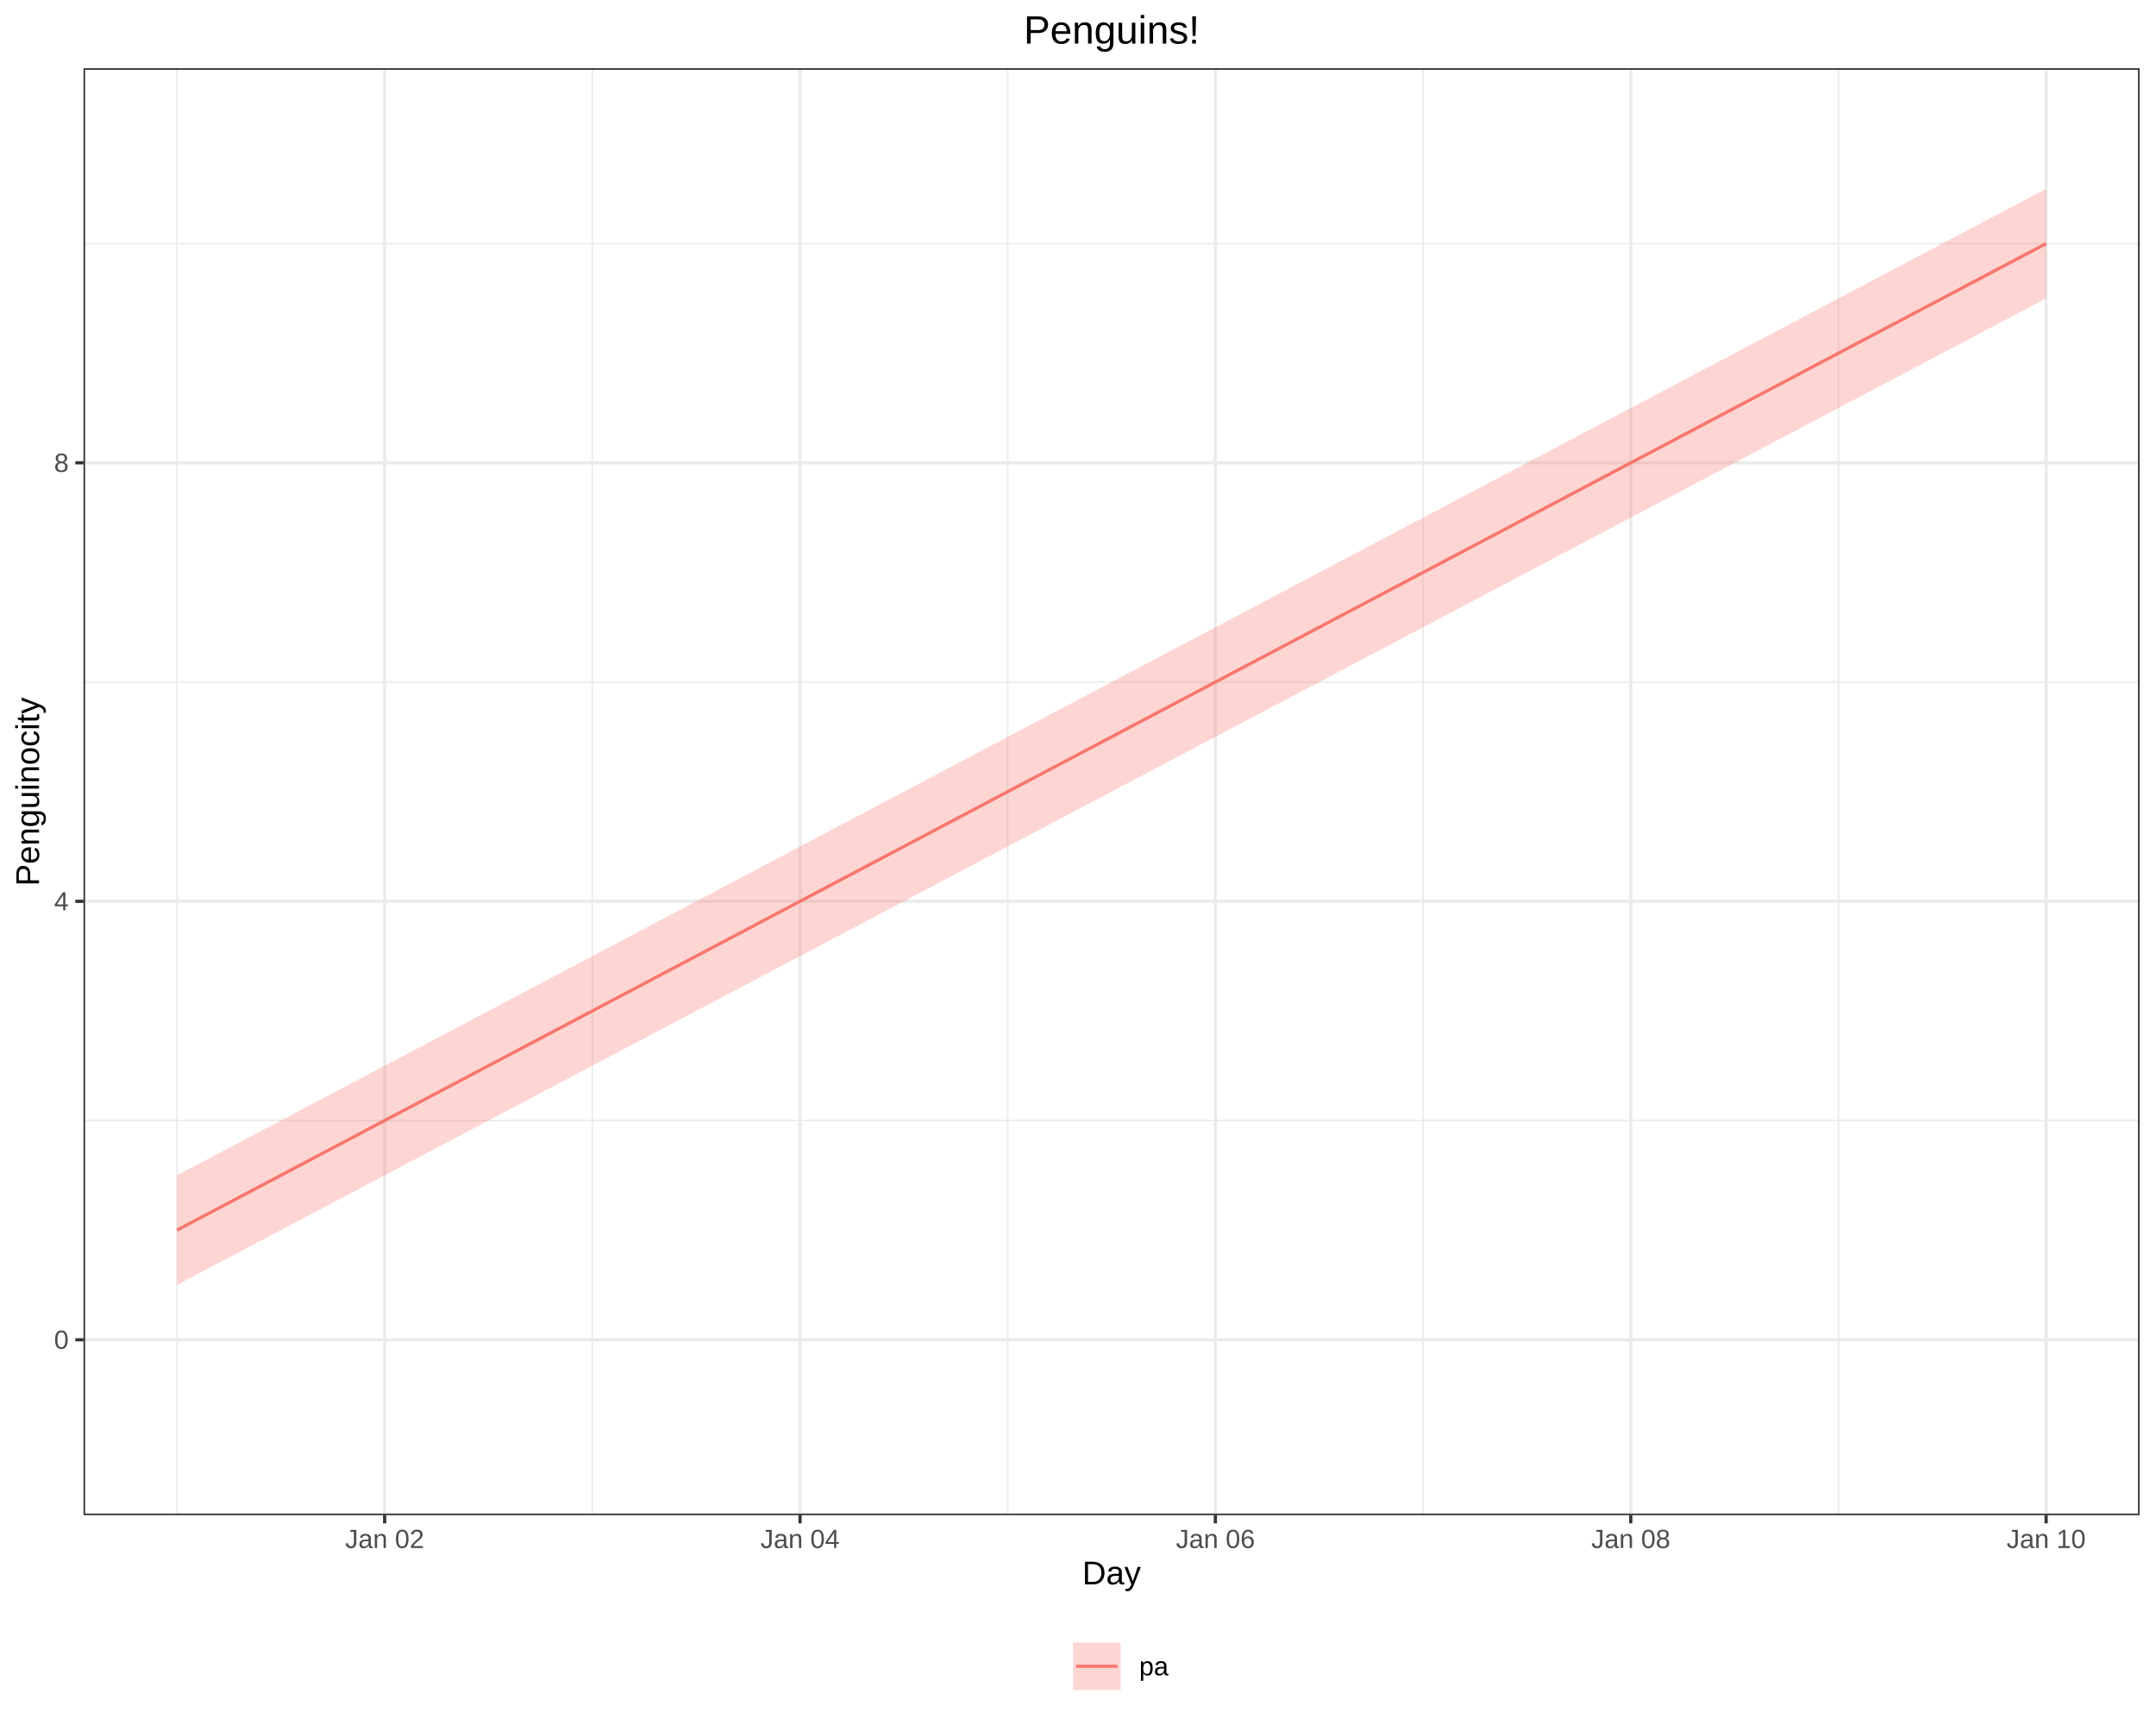
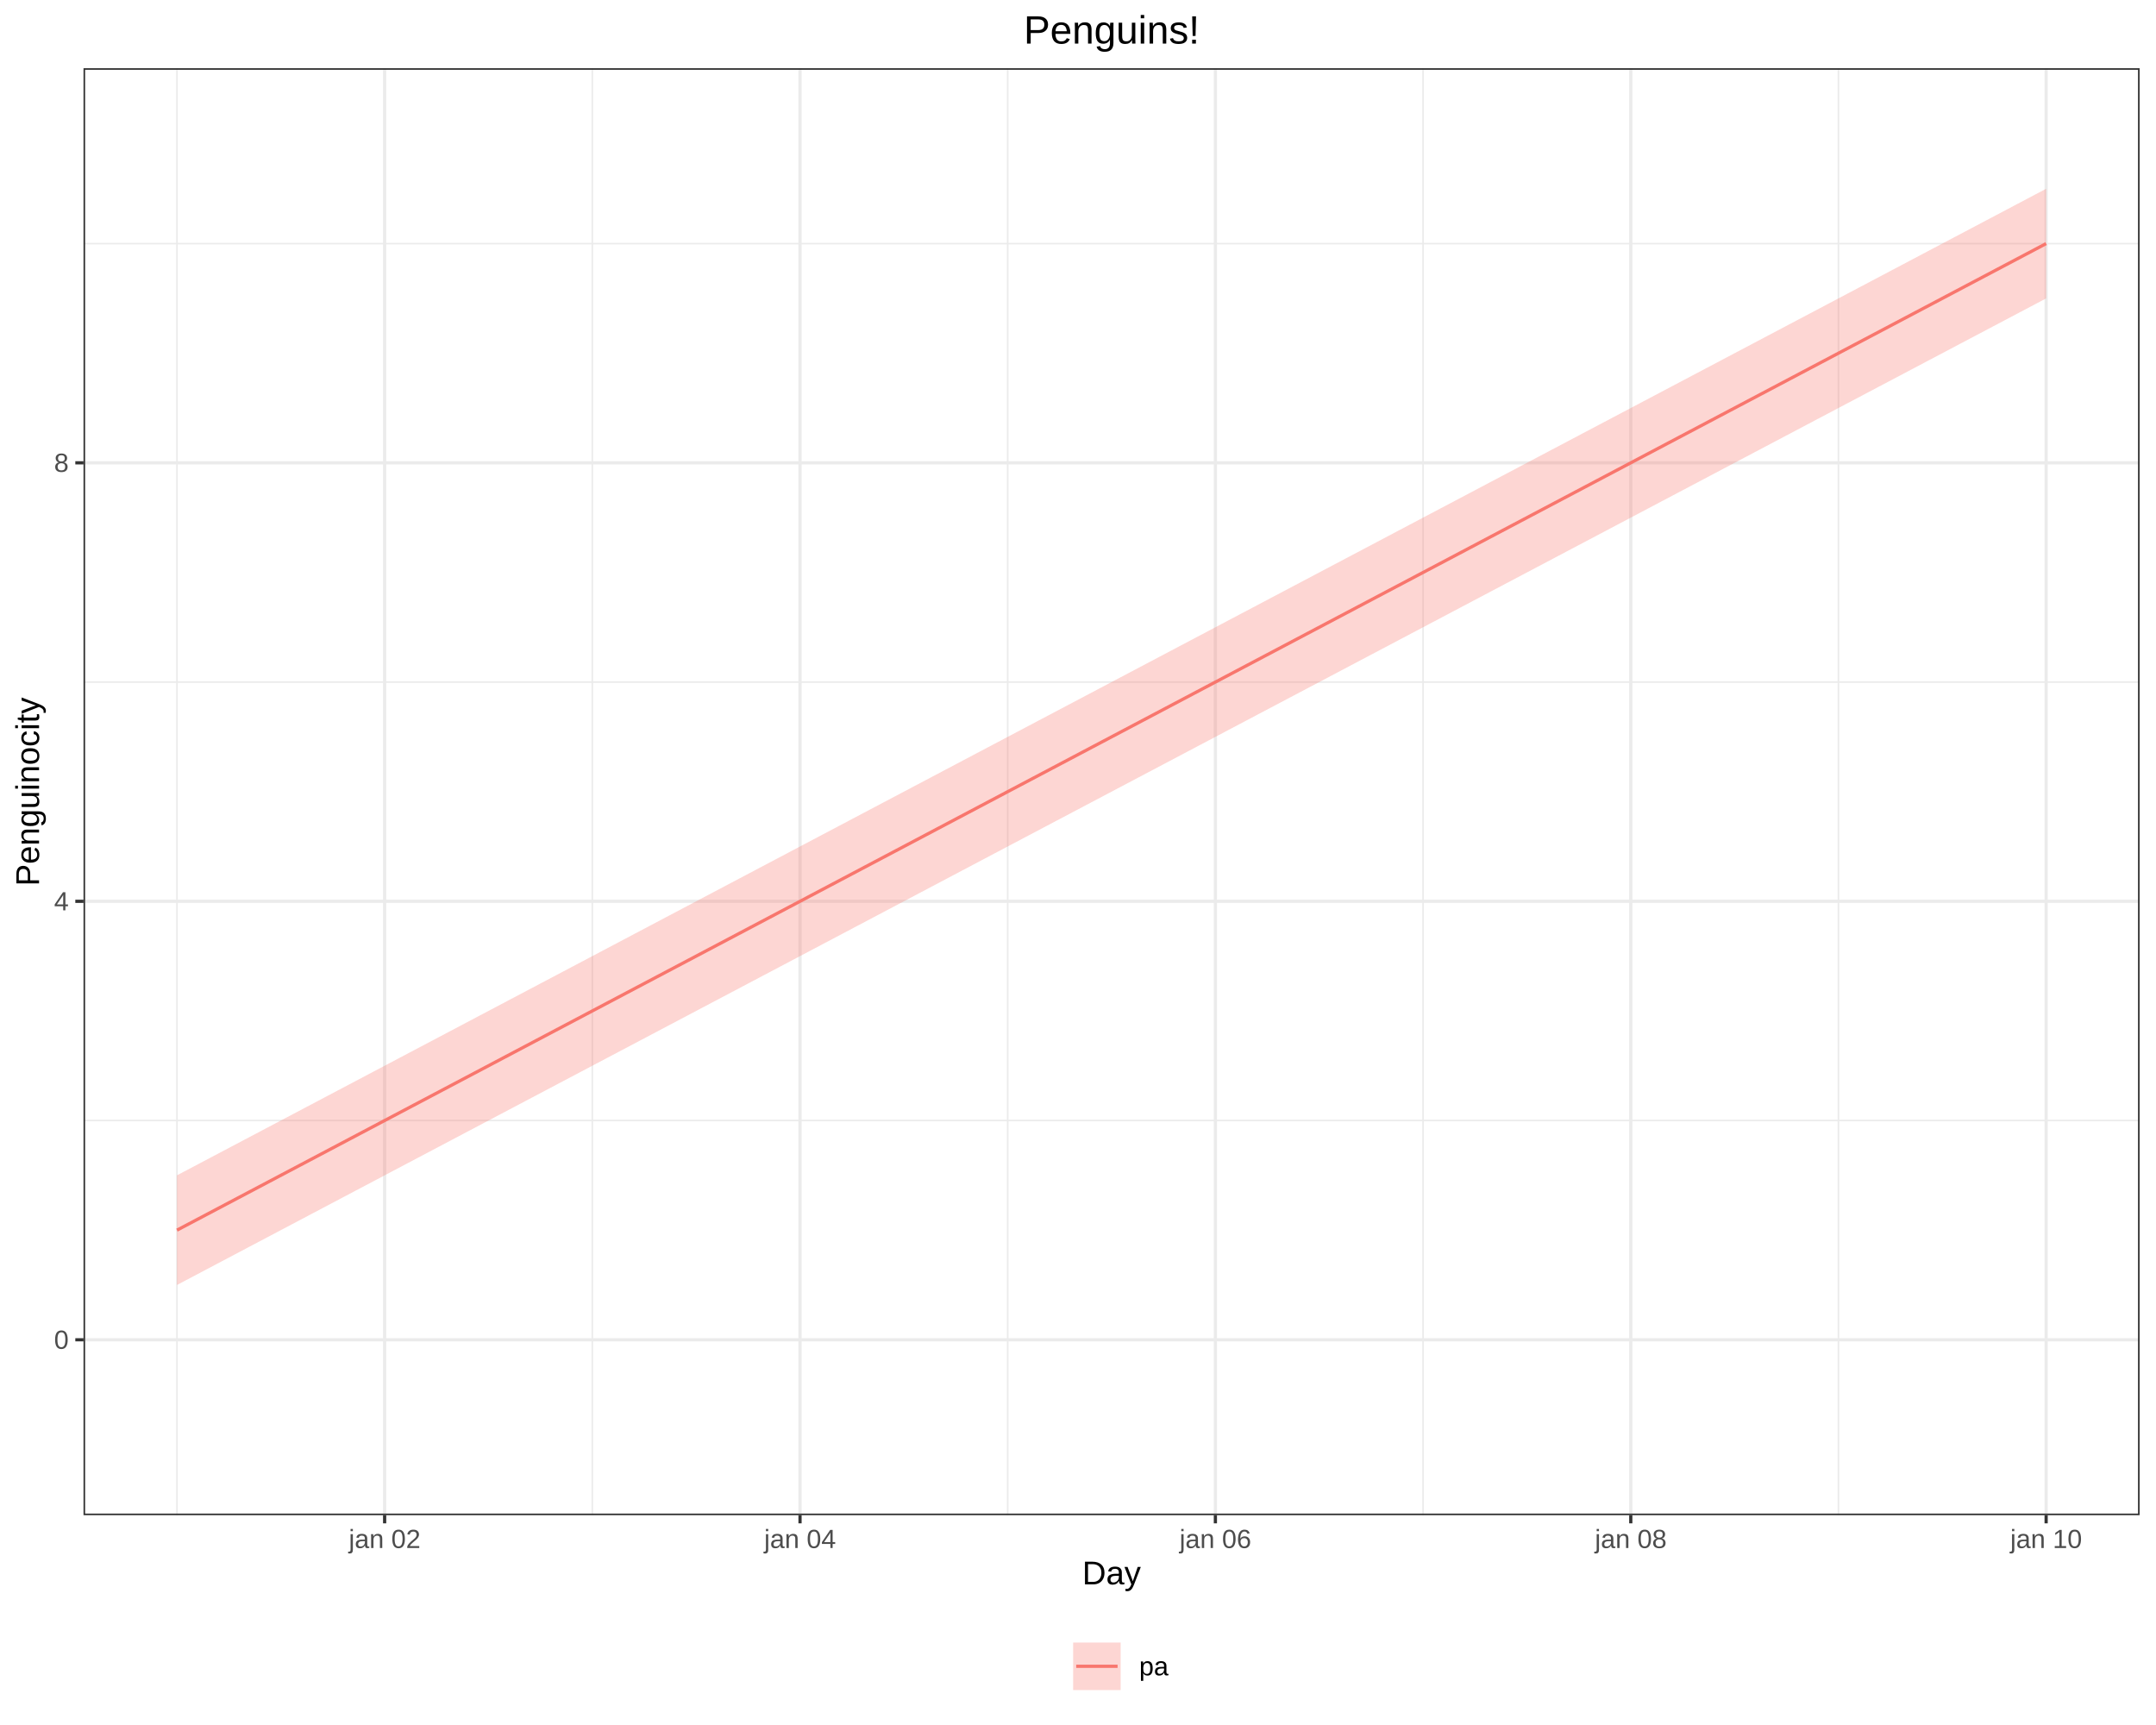
<svg xmlns="http://www.w3.org/2000/svg" viewBox="0 0 720.00 576.00">
  <defs>
    <style type="text/css">
    line, polyline, polygon, path, rect, circle {
      fill: none;
      stroke: #000000;
      stroke-linecap: round;
      stroke-linejoin: round;
      stroke-miterlimit: 10.00;
    }
  </style>
  </defs>
  <rect width="100%" height="100%" style="stroke: none; fill: #FFFFFF;" />
  <rect x="0.00" y="0.00" width="720.00" height="576.00" style="stroke-width: 1.07; stroke: #FFFFFF; fill: #FFFFFF;" />
  <defs>
    <clipPath id="cpMjcuODl8NzE0LjUyfDUwNS45M3wyMi43Nw==">
      <rect x="27.89" y="22.77" width="686.64" height="483.16" />
    </clipPath>
  </defs>
  <rect x="27.89" y="22.77" width="686.64" height="483.16" style="stroke-width: 1.07; stroke: none; fill: #FFFFFF;" clip-path="url(#cpMjcuODl8NzE0LjUyfDUwNS45M3wyMi43Nw==)" />
  <polyline points="27.89,374.16 714.52,374.16 " style="stroke-width: 0.53; stroke: #EBEBEB; stroke-linecap: butt;" clip-path="url(#cpMjcuODl8NzE0LjUyfDUwNS45M3wyMi43Nw==)" />
  <polyline points="27.89,227.75 714.52,227.75 " style="stroke-width: 0.53; stroke: #EBEBEB; stroke-linecap: butt;" clip-path="url(#cpMjcuODl8NzE0LjUyfDUwNS45M3wyMi43Nw==)" />
  <polyline points="27.89,81.34 714.52,81.34 " style="stroke-width: 0.53; stroke: #EBEBEB; stroke-linecap: butt;" clip-path="url(#cpMjcuODl8NzE0LjUyfDUwNS45M3wyMi43Nw==)" />
  <polyline points="59.10,505.93 59.10,22.77 " style="stroke-width: 0.53; stroke: #EBEBEB; stroke-linecap: butt;" clip-path="url(#cpMjcuODl8NzE0LjUyfDUwNS45M3wyMi43Nw==)" />
  <polyline points="197.81,505.93 197.81,22.77 " style="stroke-width: 0.53; stroke: #EBEBEB; stroke-linecap: butt;" clip-path="url(#cpMjcuODl8NzE0LjUyfDUwNS45M3wyMi43Nw==)" />
  <polyline points="336.52,505.93 336.52,22.77 " style="stroke-width: 0.53; stroke: #EBEBEB; stroke-linecap: butt;" clip-path="url(#cpMjcuODl8NzE0LjUyfDUwNS45M3wyMi43Nw==)" />
  <polyline points="475.24,505.93 475.24,22.77 " style="stroke-width: 0.53; stroke: #EBEBEB; stroke-linecap: butt;" clip-path="url(#cpMjcuODl8NzE0LjUyfDUwNS45M3wyMi43Nw==)" />
  <polyline points="613.95,505.93 613.95,22.77 " style="stroke-width: 0.53; stroke: #EBEBEB; stroke-linecap: butt;" clip-path="url(#cpMjcuODl8NzE0LjUyfDUwNS45M3wyMi43Nw==)" />
  <polyline points="27.89,447.37 714.52,447.37 " style="stroke-width: 1.07; stroke: #EBEBEB; stroke-linecap: butt;" clip-path="url(#cpMjcuODl8NzE0LjUyfDUwNS45M3wyMi43Nw==)" />
  <polyline points="27.89,300.96 714.52,300.96 " style="stroke-width: 1.07; stroke: #EBEBEB; stroke-linecap: butt;" clip-path="url(#cpMjcuODl8NzE0LjUyfDUwNS45M3wyMi43Nw==)" />
  <polyline points="27.89,154.54 714.52,154.54 " style="stroke-width: 1.07; stroke: #EBEBEB; stroke-linecap: butt;" clip-path="url(#cpMjcuODl8NzE0LjUyfDUwNS45M3wyMi43Nw==)" />
  <polyline points="128.45,505.93 128.45,22.77 " style="stroke-width: 1.07; stroke: #EBEBEB; stroke-linecap: butt;" clip-path="url(#cpMjcuODl8NzE0LjUyfDUwNS45M3wyMi43Nw==)" />
  <polyline points="267.17,505.93 267.17,22.77 " style="stroke-width: 1.07; stroke: #EBEBEB; stroke-linecap: butt;" clip-path="url(#cpMjcuODl8NzE0LjUyfDUwNS45M3wyMi43Nw==)" />
  <polyline points="405.88,505.93 405.88,22.77 " style="stroke-width: 1.07; stroke: #EBEBEB; stroke-linecap: butt;" clip-path="url(#cpMjcuODl8NzE0LjUyfDUwNS45M3wyMi43Nw==)" />
  <polyline points="544.60,505.93 544.60,22.77 " style="stroke-width: 1.07; stroke: #EBEBEB; stroke-linecap: butt;" clip-path="url(#cpMjcuODl8NzE0LjUyfDUwNS45M3wyMi43Nw==)" />
  <polyline points="683.31,505.93 683.31,22.77 " style="stroke-width: 1.07; stroke: #EBEBEB; stroke-linecap: butt;" clip-path="url(#cpMjcuODl8NzE0LjUyfDUwNS45M3wyMi43Nw==)" />
  <polyline points="59.10,410.76 128.45,374.16 197.81,337.56 267.17,300.96 336.52,264.35 405.88,227.75 475.24,191.15 544.60,154.54 613.95,117.94 683.31,81.34 " style="stroke-width: 1.07; stroke: #F8766D; stroke-linecap: butt;" clip-path="url(#cpMjcuODl8NzE0LjUyfDUwNS45M3wyMi43Nw==)" />
  <polygon points="59.10,392.46 128.45,355.86 197.81,319.26 267.17,282.65 336.52,246.05 405.88,209.45 475.24,172.84 544.60,136.24 613.95,99.64 683.31,63.03 683.31,99.64 613.95,136.24 544.60,172.84 475.24,209.45 405.88,246.05 336.52,282.65 267.17,319.26 197.81,355.86 128.45,392.46 59.10,429.07 " style="stroke-width: 0.00; stroke: none; fill: #F8766D; fill-opacity: 0.30;" clip-path="url(#cpMjcuODl8NzE0LjUyfDUwNS45M3wyMi43Nw==)" />
  <polyline points="59.10,392.46 128.45,355.86 197.81,319.26 267.17,282.65 336.52,246.05 405.88,209.45 475.24,172.84 544.60,136.24 613.95,99.64 683.31,63.03 " style="stroke-width: 1.07; stroke: none;" clip-path="url(#cpMjcuODl8NzE0LjUyfDUwNS45M3wyMi43Nw==)" />
  <polyline points="683.31,99.64 613.95,136.24 544.60,172.84 475.24,209.45 405.88,246.05 336.52,282.65 267.17,319.26 197.81,355.86 128.45,392.46 59.10,429.07 " style="stroke-width: 1.07; stroke: none;" clip-path="url(#cpMjcuODl8NzE0LjUyfDUwNS45M3wyMi43Nw==)" />
  <rect x="27.89" y="22.77" width="686.64" height="483.16" style="stroke-width: 1.07; stroke: #333333;" clip-path="url(#cpMjcuODl8NzE0LjUyfDUwNS45M3wyMi43Nw==)" />
  <defs>
    <clipPath id="cpMC4wMHw3MjAuMDB8NTc2LjAwfDAuMDA=">
      <rect x="0.00" y="0.00" width="720.00" height="576.00" />
    </clipPath>
  </defs>
  <g clip-path="url(#cpMC4wMHw3MjAuMDB8NTc2LjAwfDAuMDA=)">
    <text x="18.06" y="450.39" style="font-size: 8.80px; fill: #4D4D4D; font-family: Liberation Sans;" textLength="4.89px" lengthAdjust="spacingAndGlyphs">0</text>
  </g>
  <g clip-path="url(#cpMC4wMHw3MjAuMDB8NTc2LjAwfDAuMDA=)">
    <text x="18.06" y="303.98" style="font-size: 8.80px; fill: #4D4D4D; font-family: Liberation Sans;" textLength="4.89px" lengthAdjust="spacingAndGlyphs">4</text>
  </g>
  <g clip-path="url(#cpMC4wMHw3MjAuMDB8NTc2LjAwfDAuMDA=)">
    <text x="18.06" y="157.57" style="font-size: 8.80px; fill: #4D4D4D; font-family: Liberation Sans;" textLength="4.89px" lengthAdjust="spacingAndGlyphs">8</text>
  </g>
  <polyline points="25.15,447.37 27.89,447.37 " style="stroke-width: 1.07; stroke: #333333; stroke-linecap: butt;" clip-path="url(#cpMC4wMHw3MjAuMDB8NTc2LjAwfDAuMDA=)" />
  <polyline points="25.15,300.96 27.89,300.96 " style="stroke-width: 1.07; stroke: #333333; stroke-linecap: butt;" clip-path="url(#cpMC4wMHw3MjAuMDB8NTc2LjAwfDAuMDA=)" />
  <polyline points="25.15,154.54 27.89,154.54 " style="stroke-width: 1.07; stroke: #333333; stroke-linecap: butt;" clip-path="url(#cpMC4wMHw3MjAuMDB8NTc2LjAwfDAuMDA=)" />
  <polyline points="128.45,508.67 128.45,505.93 " style="stroke-width: 1.07; stroke: #333333; stroke-linecap: butt;" clip-path="url(#cpMC4wMHw3MjAuMDB8NTc2LjAwfDAuMDA=)" />
  <polyline points="267.17,508.67 267.17,505.93 " style="stroke-width: 1.07; stroke: #333333; stroke-linecap: butt;" clip-path="url(#cpMC4wMHw3MjAuMDB8NTc2LjAwfDAuMDA=)" />
  <polyline points="405.88,508.67 405.88,505.93 " style="stroke-width: 1.07; stroke: #333333; stroke-linecap: butt;" clip-path="url(#cpMC4wMHw3MjAuMDB8NTc2LjAwfDAuMDA=)" />
  <polyline points="544.60,508.67 544.60,505.93 " style="stroke-width: 1.07; stroke: #333333; stroke-linecap: butt;" clip-path="url(#cpMC4wMHw3MjAuMDB8NTc2LjAwfDAuMDA=)" />
  <polyline points="683.31,508.67 683.31,505.93 " style="stroke-width: 1.07; stroke: #333333; stroke-linecap: butt;" clip-path="url(#cpMC4wMHw3MjAuMDB8NTc2LjAwfDAuMDA=)" />
  <g clip-path="url(#cpMC4wMHw3MjAuMDB8NTc2LjAwfDAuMDA=)">
-     <text x="115.25" y="516.91" style="font-size: 8.80px; fill: #4D4D4D; font-family: Liberation Sans;" textLength="26.41px" lengthAdjust="spacingAndGlyphs">Jan 02</text>
+     <text x="116.48" y="516.91" style="font-size: 8.80px; fill: #4D4D4D; font-family: Liberation Sans;" textLength="23.95px" lengthAdjust="spacingAndGlyphs">jan 02</text>
  </g>
  <g clip-path="url(#cpMC4wMHw3MjAuMDB8NTc2LjAwfDAuMDA=)">
-     <text x="253.96" y="516.91" style="font-size: 8.80px; fill: #4D4D4D; font-family: Liberation Sans;" textLength="26.41px" lengthAdjust="spacingAndGlyphs">Jan 04</text>
+     <text x="255.19" y="516.91" style="font-size: 8.80px; fill: #4D4D4D; font-family: Liberation Sans;" textLength="23.95px" lengthAdjust="spacingAndGlyphs">jan 04</text>
  </g>
  <g clip-path="url(#cpMC4wMHw3MjAuMDB8NTc2LjAwfDAuMDA=)">
-     <text x="392.68" y="516.91" style="font-size: 8.80px; fill: #4D4D4D; font-family: Liberation Sans;" textLength="26.41px" lengthAdjust="spacingAndGlyphs">Jan 06</text>
+     <text x="393.90" y="516.91" style="font-size: 8.80px; fill: #4D4D4D; font-family: Liberation Sans;" textLength="23.95px" lengthAdjust="spacingAndGlyphs">jan 06</text>
  </g>
  <g clip-path="url(#cpMC4wMHw3MjAuMDB8NTc2LjAwfDAuMDA=)">
-     <text x="531.39" y="516.91" style="font-size: 8.80px; fill: #4D4D4D; font-family: Liberation Sans;" textLength="26.41px" lengthAdjust="spacingAndGlyphs">Jan 08</text>
+     <text x="532.62" y="516.91" style="font-size: 8.80px; fill: #4D4D4D; font-family: Liberation Sans;" textLength="23.95px" lengthAdjust="spacingAndGlyphs">jan 08</text>
  </g>
  <g clip-path="url(#cpMC4wMHw3MjAuMDB8NTc2LjAwfDAuMDA=)">
-     <text x="670.11" y="516.91" style="font-size: 8.80px; fill: #4D4D4D; font-family: Liberation Sans;" textLength="26.41px" lengthAdjust="spacingAndGlyphs">Jan 10</text>
+     <text x="671.33" y="516.91" style="font-size: 8.80px; fill: #4D4D4D; font-family: Liberation Sans;" textLength="23.95px" lengthAdjust="spacingAndGlyphs">jan 10</text>
  </g>
  <g clip-path="url(#cpMC4wMHw3MjAuMDB8NTc2LjAwfDAuMDA=)">
    <text x="361.42" y="529.04" style="font-size: 11.00px; font-family: Liberation Sans;" textLength="19.56px" lengthAdjust="spacingAndGlyphs">Day</text>
  </g>
  <g clip-path="url(#cpMC4wMHw3MjAuMDB8NTc2LjAwfDAuMDA=)">
    <text transform="translate(13.04,295.87) rotate(-90)" style="font-size: 11.00px; font-family: Liberation Sans;" textLength="63.03px" lengthAdjust="spacingAndGlyphs">Penguinocity</text>
  </g>
  <rect x="346.71" y="542.28" width="48.98" height="28.24" style="stroke-width: 1.07; stroke: none; fill: #FFFFFF;" clip-path="url(#cpMC4wMHw3MjAuMDB8NTc2LjAwfDAuMDA=)" />
  <rect x="357.67" y="547.76" width="17.28" height="17.28" style="stroke-width: 1.07; stroke: none; fill: #FFFFFF;" clip-path="url(#cpMC4wMHw3MjAuMDB8NTc2LjAwfDAuMDA=)" />
  <line x1="359.40" y1="556.40" x2="373.22" y2="556.40" style="stroke-width: 1.07; stroke: #F8766D; stroke-linecap: butt;" clip-path="url(#cpMC4wMHw3MjAuMDB8NTc2LjAwfDAuMDA=)" />
  <rect x="358.38" y="548.47" width="15.86" height="15.86" style="stroke-width: 1.07; stroke: none; stroke-linecap: square; stroke-linejoin: miter; fill: #F8766D; fill-opacity: 0.30;" clip-path="url(#cpMC4wMHw3MjAuMDB8NTc2LjAwfDAuMDA=)" />
  <g clip-path="url(#cpMC4wMHw3MjAuMDB8NTc2LjAwfDAuMDA=)">
    <text x="380.43" y="559.42" style="font-size: 8.80px; font-family: Liberation Sans;" textLength="9.78px" lengthAdjust="spacingAndGlyphs">pa</text>
  </g>
  <g clip-path="url(#cpMC4wMHw3MjAuMDB8NTc2LjAwfDAuMDA=)">
    <text x="341.89" y="14.56" style="font-size: 13.20px; font-family: Liberation Sans;" textLength="58.62px" lengthAdjust="spacingAndGlyphs">Penguins!</text>
  </g>
</svg>
